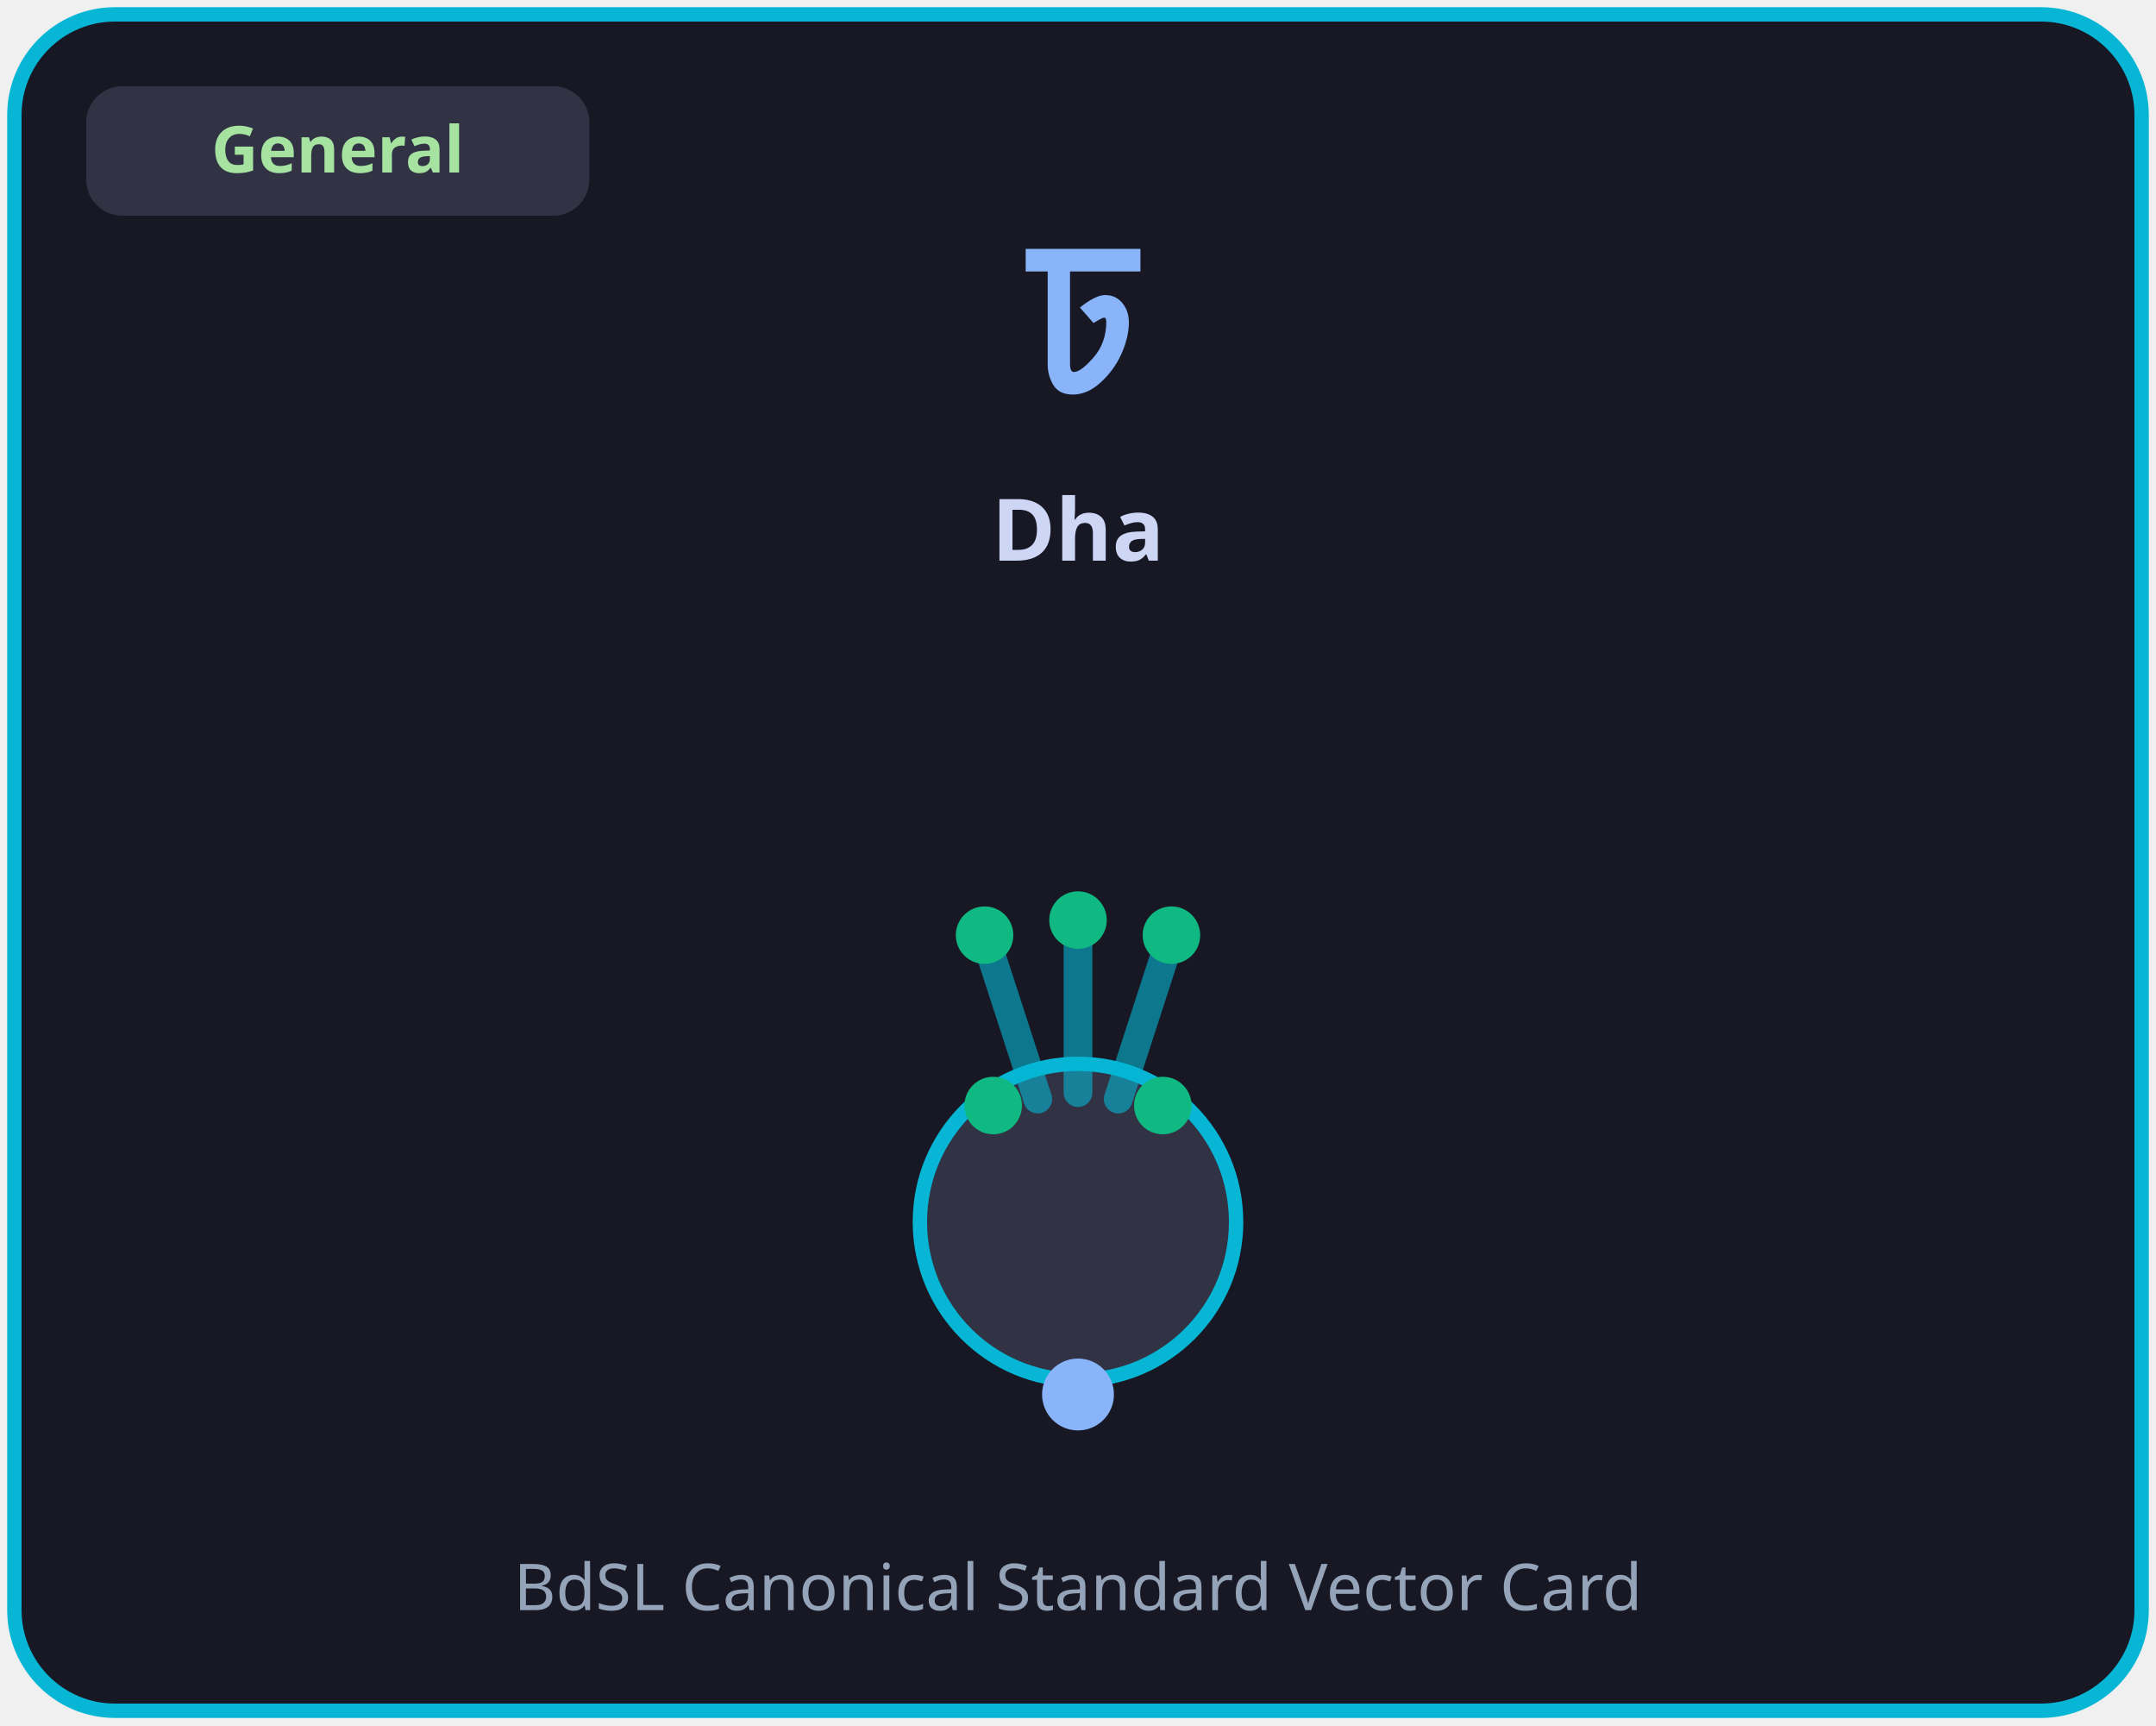
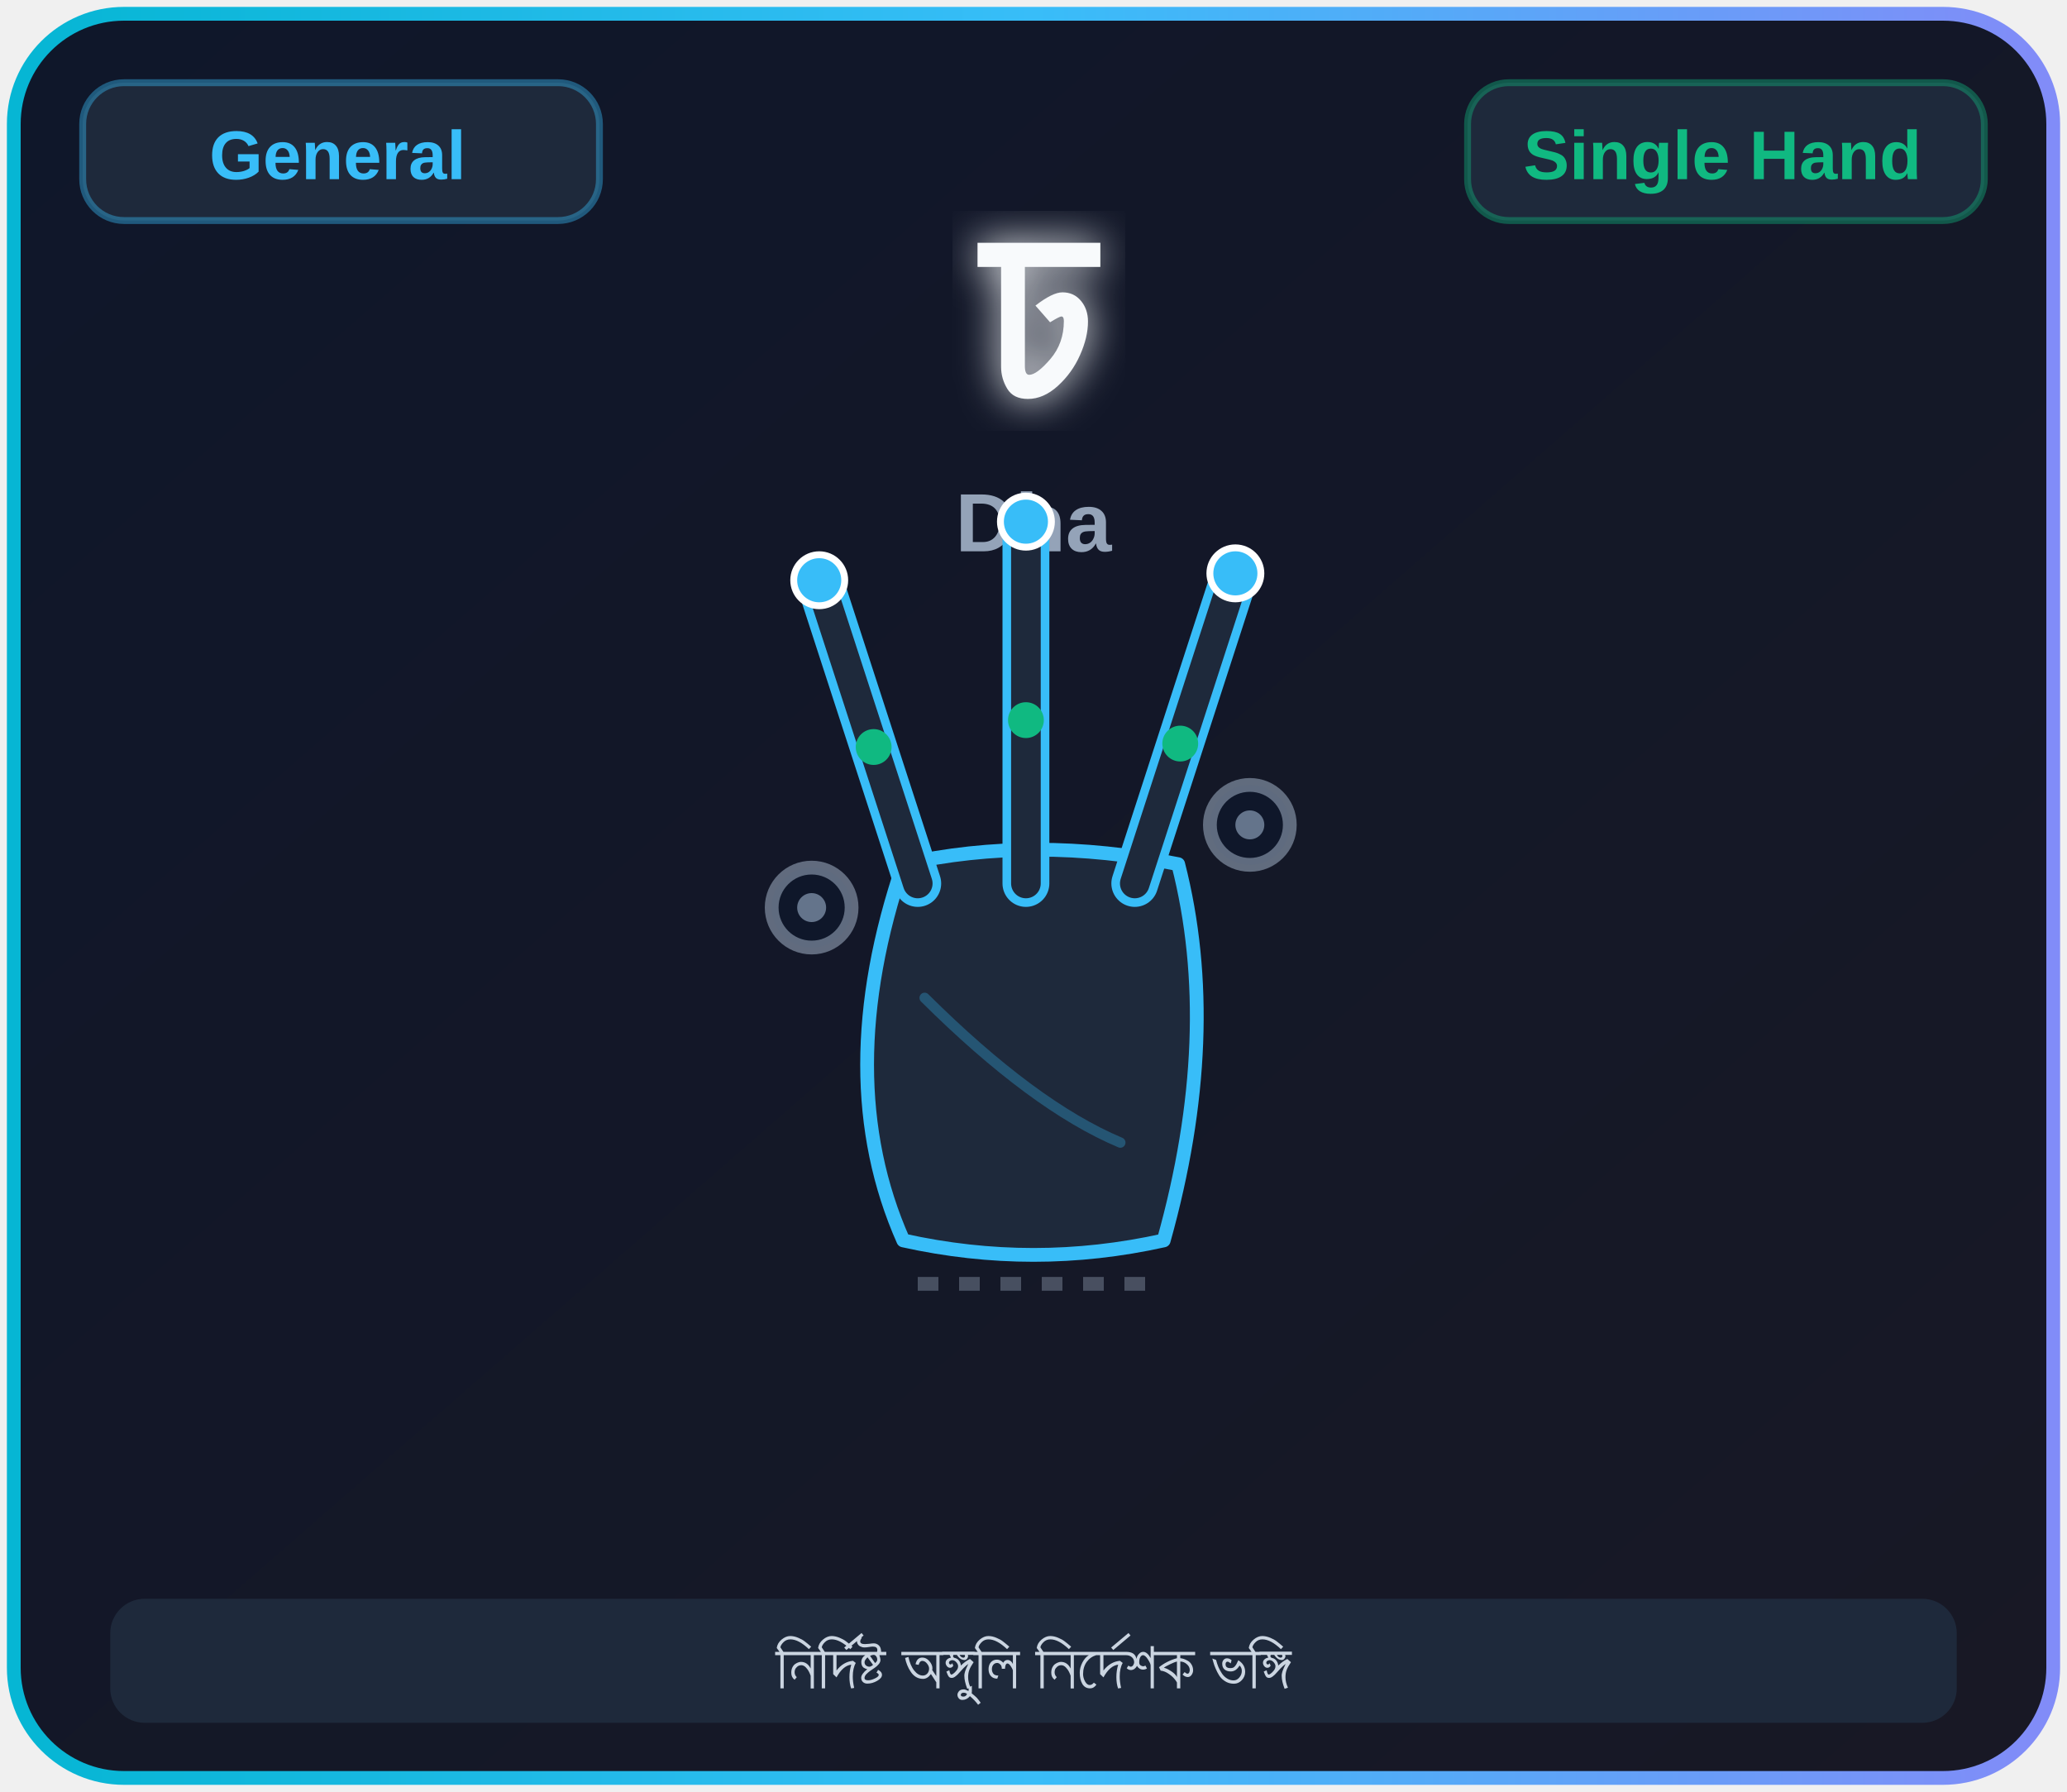
- <svg xmlns="http://www.w3.org/2000/svg" viewBox="0 0 300 240" width="300" height="240">
-   <rect width="296" height="236" x="2" y="2" rx="14" fill="#181825" stroke="#06B6D4" stroke-width="2" />
-   <rect x="12" y="12" width="70" height="18" rx="5" fill="#313244" />
-   <text x="47" y="24" fill="#A6E3A1" font-family="Segoe UI, sans-serif" font-size="9" font-weight="bold" text-anchor="middle">General</text>
-   <text x="150" y="55" fill="#89B4FA" font-family="SolaimanLipi, Arial, sans-serif" font-size="34" font-weight="bold" text-anchor="middle">ঢ</text>
-   <text x="150" y="78" fill="#CDD6F4" font-family="Segoe UI, sans-serif" font-size="12" font-weight="bold" text-anchor="middle">Dha</text>
-   <g transform="translate(0, 10)">
-     <circle cx="150" cy="160" r="22" fill="#313244" stroke="#06B6D4" stroke-width="2" />
-     <circle cx="150" cy="184" r="5" fill="#89B4FA" />
-     <line x1="139.4" y1="145.4" x2="138.2" y2="143.8" stroke="rgba(6, 182, 212, 0.6)" stroke-width="4" stroke-linecap="round" />
-     <circle cx="138.2" cy="143.8" r="4" fill="#10B981" />
-     <line x1="144.4" y1="142.9" x2="137.0" y2="120.1" stroke="rgba(6, 182, 212, 0.6)" stroke-width="4" stroke-linecap="round" />
-     <circle cx="137.0" cy="120.1" r="4" fill="#10B981" />
-     <line x1="150.0" y1="142.0" x2="150.0" y2="118.0" stroke="rgba(6, 182, 212, 0.6)" stroke-width="4" stroke-linecap="round" />
-     <circle cx="150.0" cy="118.0" r="4" fill="#10B981" />
-     <line x1="155.6" y1="142.9" x2="163.0" y2="120.1" stroke="rgba(6, 182, 212, 0.6)" stroke-width="4" stroke-linecap="round" />
-     <circle cx="163.0" cy="120.1" r="4" fill="#10B981" />
-     <line x1="160.6" y1="145.4" x2="161.8" y2="143.8" stroke="rgba(6, 182, 212, 0.6)" stroke-width="4" stroke-linecap="round" />
-     <circle cx="161.8" cy="143.8" r="4" fill="#10B981" />
+ <svg xmlns="http://www.w3.org/2000/svg" viewBox="0 0 300 260" width="300" height="260">
+   <defs>
+     <linearGradient id="cardBg" x1="0%" y1="0%" x2="100%" y2="100%">
+       <stop offset="0%" stop-color="#0F172A" />
+       <stop offset="100%" stop-color="#181825" />
+     </linearGradient>
+     <linearGradient id="borderGlow" x1="0%" y1="0%" x2="100%" y2="0%">
+       <stop offset="0%" stop-color="#06B6D4" />
+       <stop offset="50%" stop-color="#38BDF8" />
+       <stop offset="100%" stop-color="#818CF8" />
+     </linearGradient>
+     <filter id="glow" x="-20%" y="-20%" width="140%" height="140%">
+       <feGaussianBlur stdDeviation="3" result="blur" />
+       <feComposite in="SourceGraphic" in2="blur" operator="over" />
+     </filter>
+   </defs>
+   <rect width="296" height="256" x="2" y="2" rx="16" fill="url(#cardBg)" stroke="url(#borderGlow)" stroke-width="2" />
+   <rect x="12" y="12" width="75" height="20" rx="6" fill="#1E293B" stroke="rgba(56, 189, 248, 0.4)" stroke-width="1" />
+   <text x="49" y="26" fill="#38BDF8" font-family="'Segoe UI', Arial, sans-serif" font-size="10" font-weight="bold" text-anchor="middle">General</text>
+   <rect x="213" y="12" width="75" height="20" rx="6" fill="#1E293B" stroke="rgba(16, 185, 129, 0.4)" stroke-width="1" />
+   <text x="250" y="26" fill="#10B981" font-family="'Segoe UI', Arial, sans-serif" font-size="10" font-weight="bold" text-anchor="middle">Single Hand</text>
+   <text x="150" y="58" fill="#F8FAFC" font-family="'SolaimanLipi', 'Segoe UI', Arial, sans-serif" font-size="38" font-weight="900" text-anchor="middle" filter="url(#glow)">ঢ</text>
+   <text x="150" y="80" fill="#94A3B8" font-family="'Segoe UI', Arial, sans-serif" font-size="12" font-weight="600" text-anchor="middle">Dha</text>
+   <g id="hand_anatomy">
+     <path d="M 131.1,180.0 Q 150.0,184.2 168.9,180.0 Q 177.3,150.0 171.0,125.4 Q 150.0,121.2 131.1,125.4 Q 120.6,156.3 131.1,180.0 Z" fill="#1E293B" stroke="#38BDF8" stroke-width="2" stroke-linejoin="round" />
+     <path d="M 134.2,144.8 Q 150.0,160.5 162.6,165.8" fill="none" stroke="rgba(56, 189, 248, 0.3)" stroke-width="1.5" stroke-linecap="round" />
+     <line x1="133.2" y1="186.3" x2="166.8" y2="186.3" stroke="rgba(148, 163, 184, 0.4)" stroke-width="2" stroke-dasharray="3,3" />
+     <circle cx="117.8" cy="131.7" r="5.8" fill="#0F172A" stroke="rgba(148, 163, 184, 0.6)" stroke-width="2" />
+     <circle cx="117.8" cy="131.7" r="2.1" fill="#64748B" />
+     <line x1="133.2" y1="128.2" x2="118.9" y2="84.2" stroke="#38BDF8" stroke-width="6.8" stroke-linecap="round" />
+     <line x1="133.2" y1="128.2" x2="118.9" y2="84.2" stroke="#1E293B" stroke-width="4.3" stroke-linecap="round" />
+     <circle cx="126.8" cy="108.4" r="2.6" fill="#10B981" />
+     <circle cx="118.9" cy="84.2" r="3.7" fill="#38BDF8" stroke="#FFFFFF" stroke-width="1" />
+     <line x1="148.9" y1="128.2" x2="148.9" y2="75.7" stroke="#38BDF8" stroke-width="6.8" stroke-linecap="round" />
+     <line x1="148.9" y1="128.2" x2="148.9" y2="75.7" stroke="#1E293B" stroke-width="4.3" stroke-linecap="round" />
+     <circle cx="148.9" cy="104.5" r="2.6" fill="#10B981" />
+     <circle cx="148.9" cy="75.7" r="3.7" fill="#38BDF8" stroke="#FFFFFF" stroke-width="1" />
+     <line x1="164.7" y1="128.2" x2="179.3" y2="83.2" stroke="#38BDF8" stroke-width="6.8" stroke-linecap="round" />
+     <line x1="164.7" y1="128.2" x2="179.3" y2="83.2" stroke="#1E293B" stroke-width="4.3" stroke-linecap="round" />
+     <circle cx="171.3" cy="107.9" r="2.6" fill="#10B981" />
+     <circle cx="179.3" cy="83.2" r="3.7" fill="#38BDF8" stroke="#FFFFFF" stroke-width="1" />
+     <circle cx="181.4" cy="119.7" r="5.8" fill="#0F172A" stroke="rgba(148, 163, 184, 0.6)" stroke-width="2" />
+     <circle cx="181.4" cy="119.7" r="2.1" fill="#64748B" />
  </g>
-   <text x="150" y="224" fill="#94A3B8" font-family="Segoe UI, sans-serif" font-size="9" text-anchor="middle">BdSL Canonical Standard Vector Card</text>
+   <rect x="16" y="232" width="268" height="18" rx="5" fill="#1E293B" />
+   <text x="150" y="245" fill="#CBD5E1" font-family="'Segoe UI', Arial, sans-serif" font-size="9.5" font-weight="500" text-anchor="middle">নির্দিষ্ট অঙ্গুলি নির্দেশক ভঙ্গি</text>
</svg>
